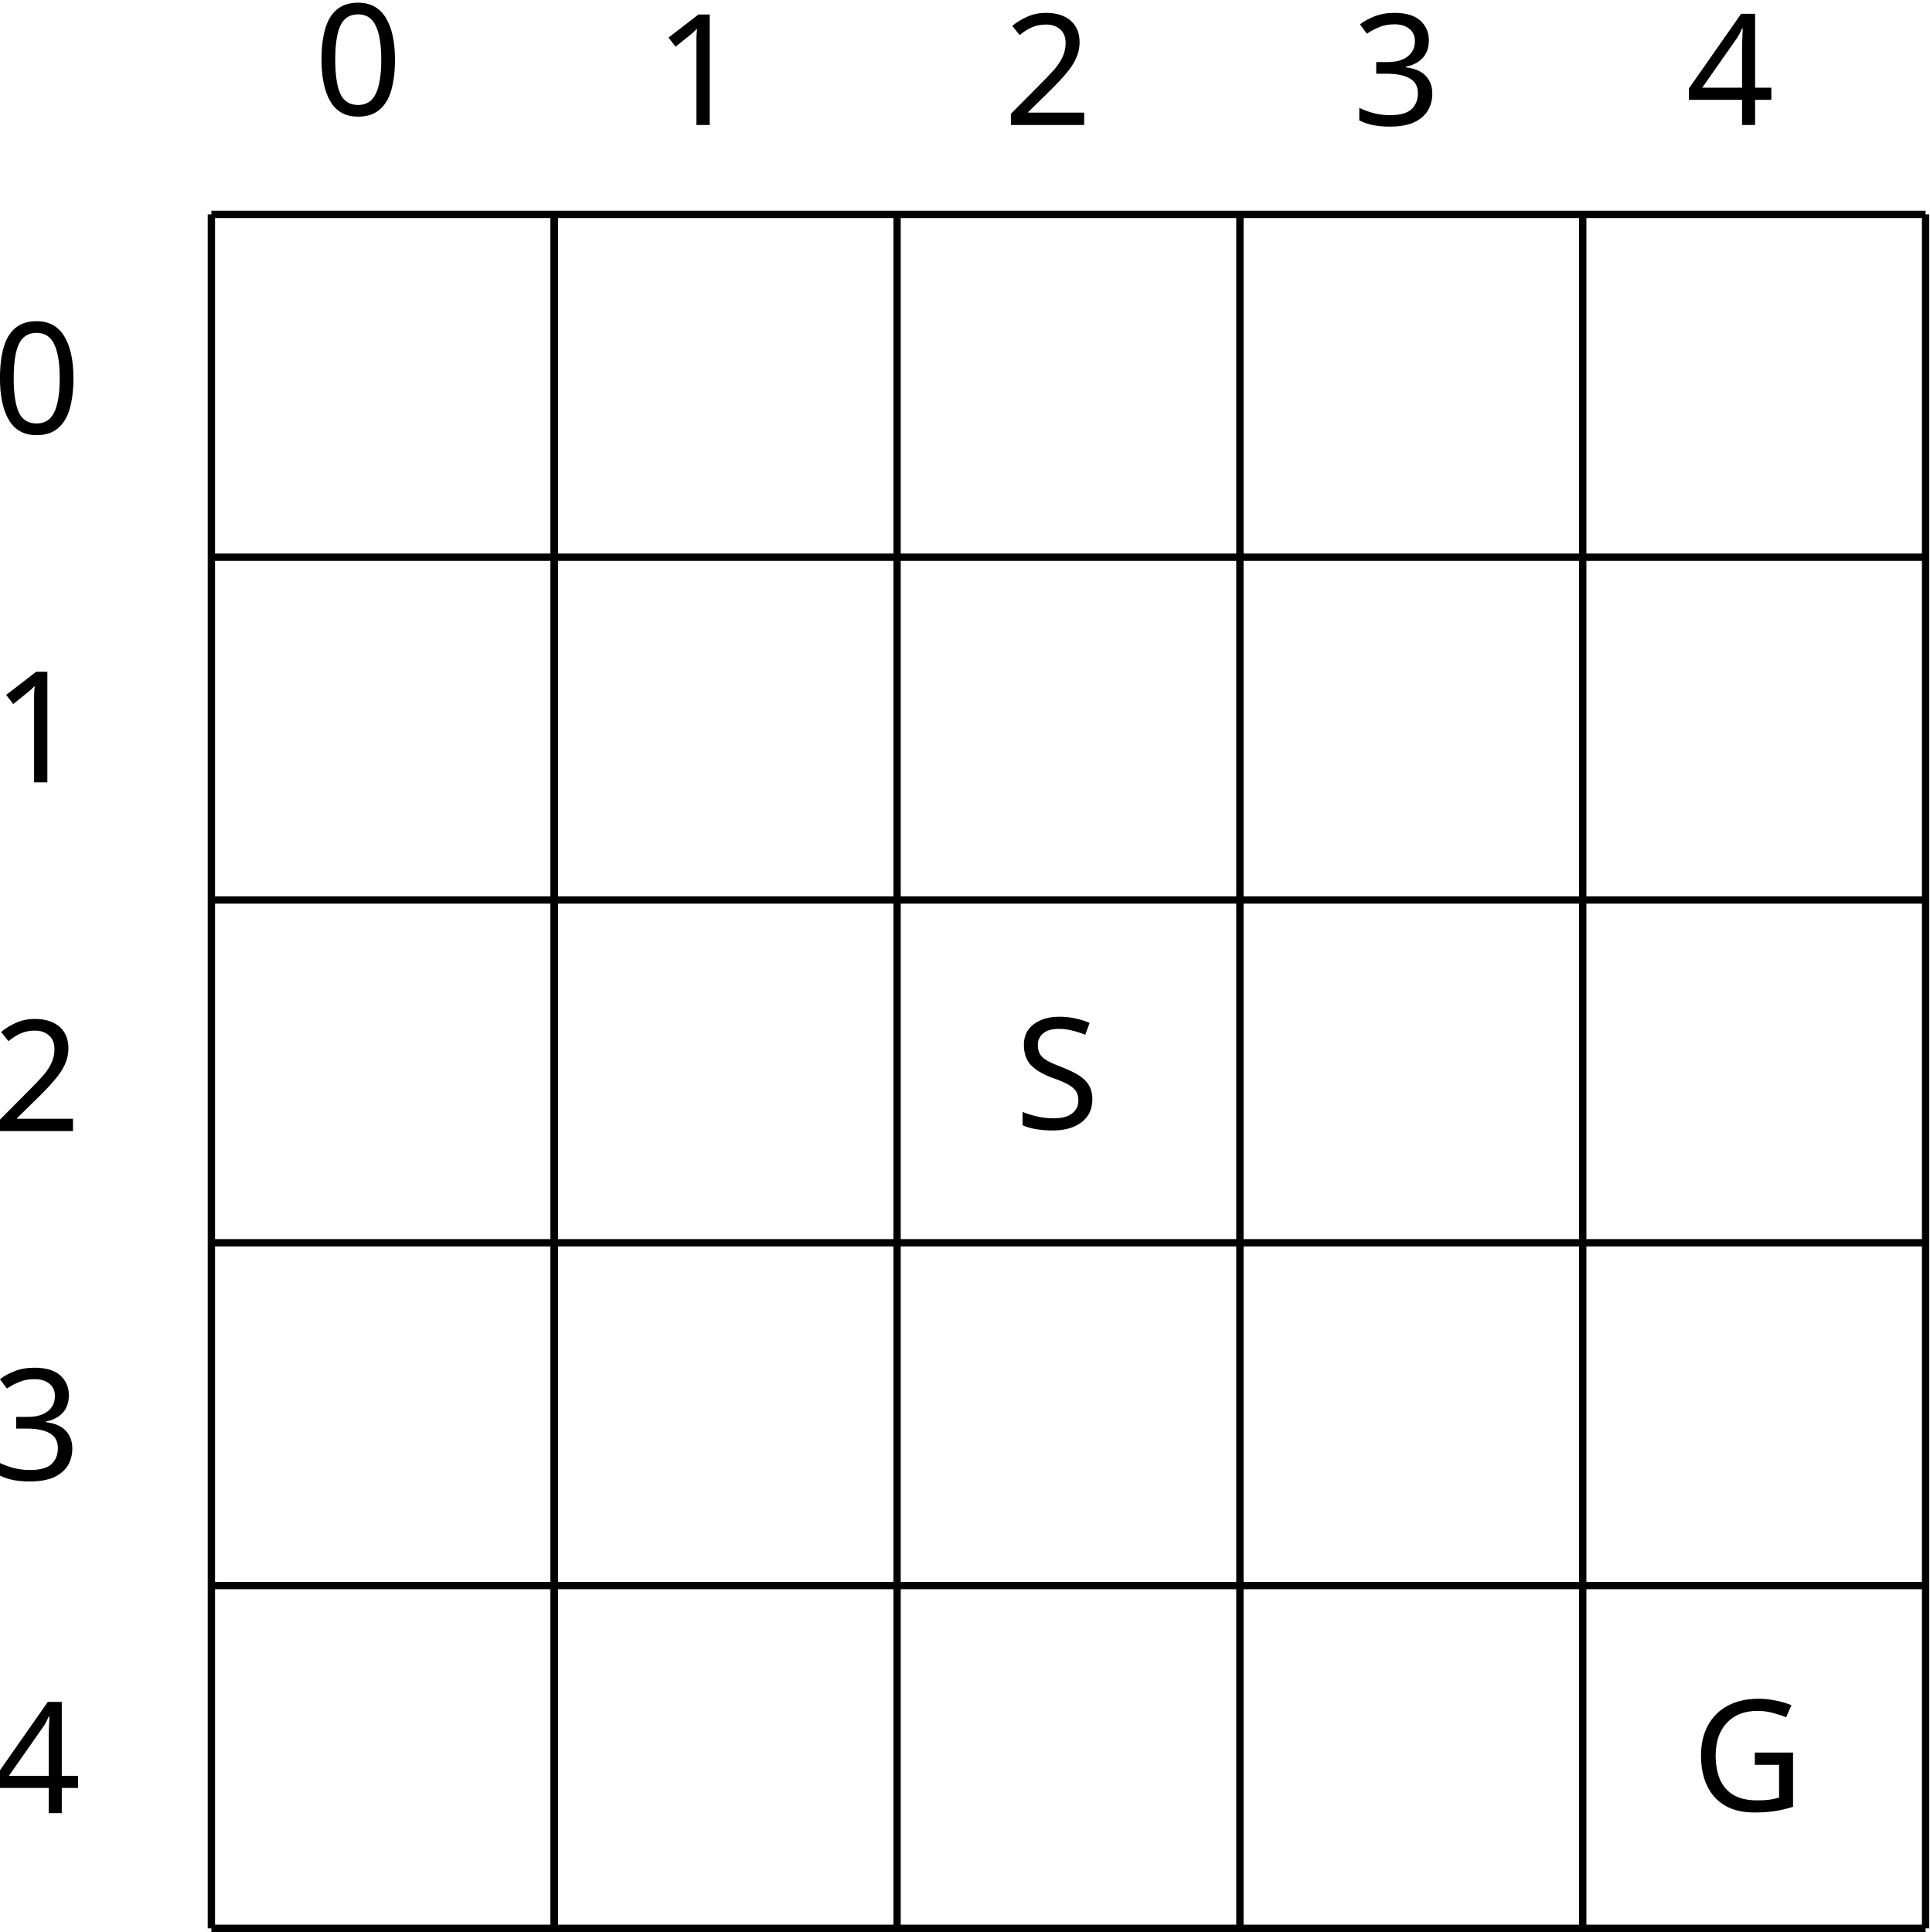
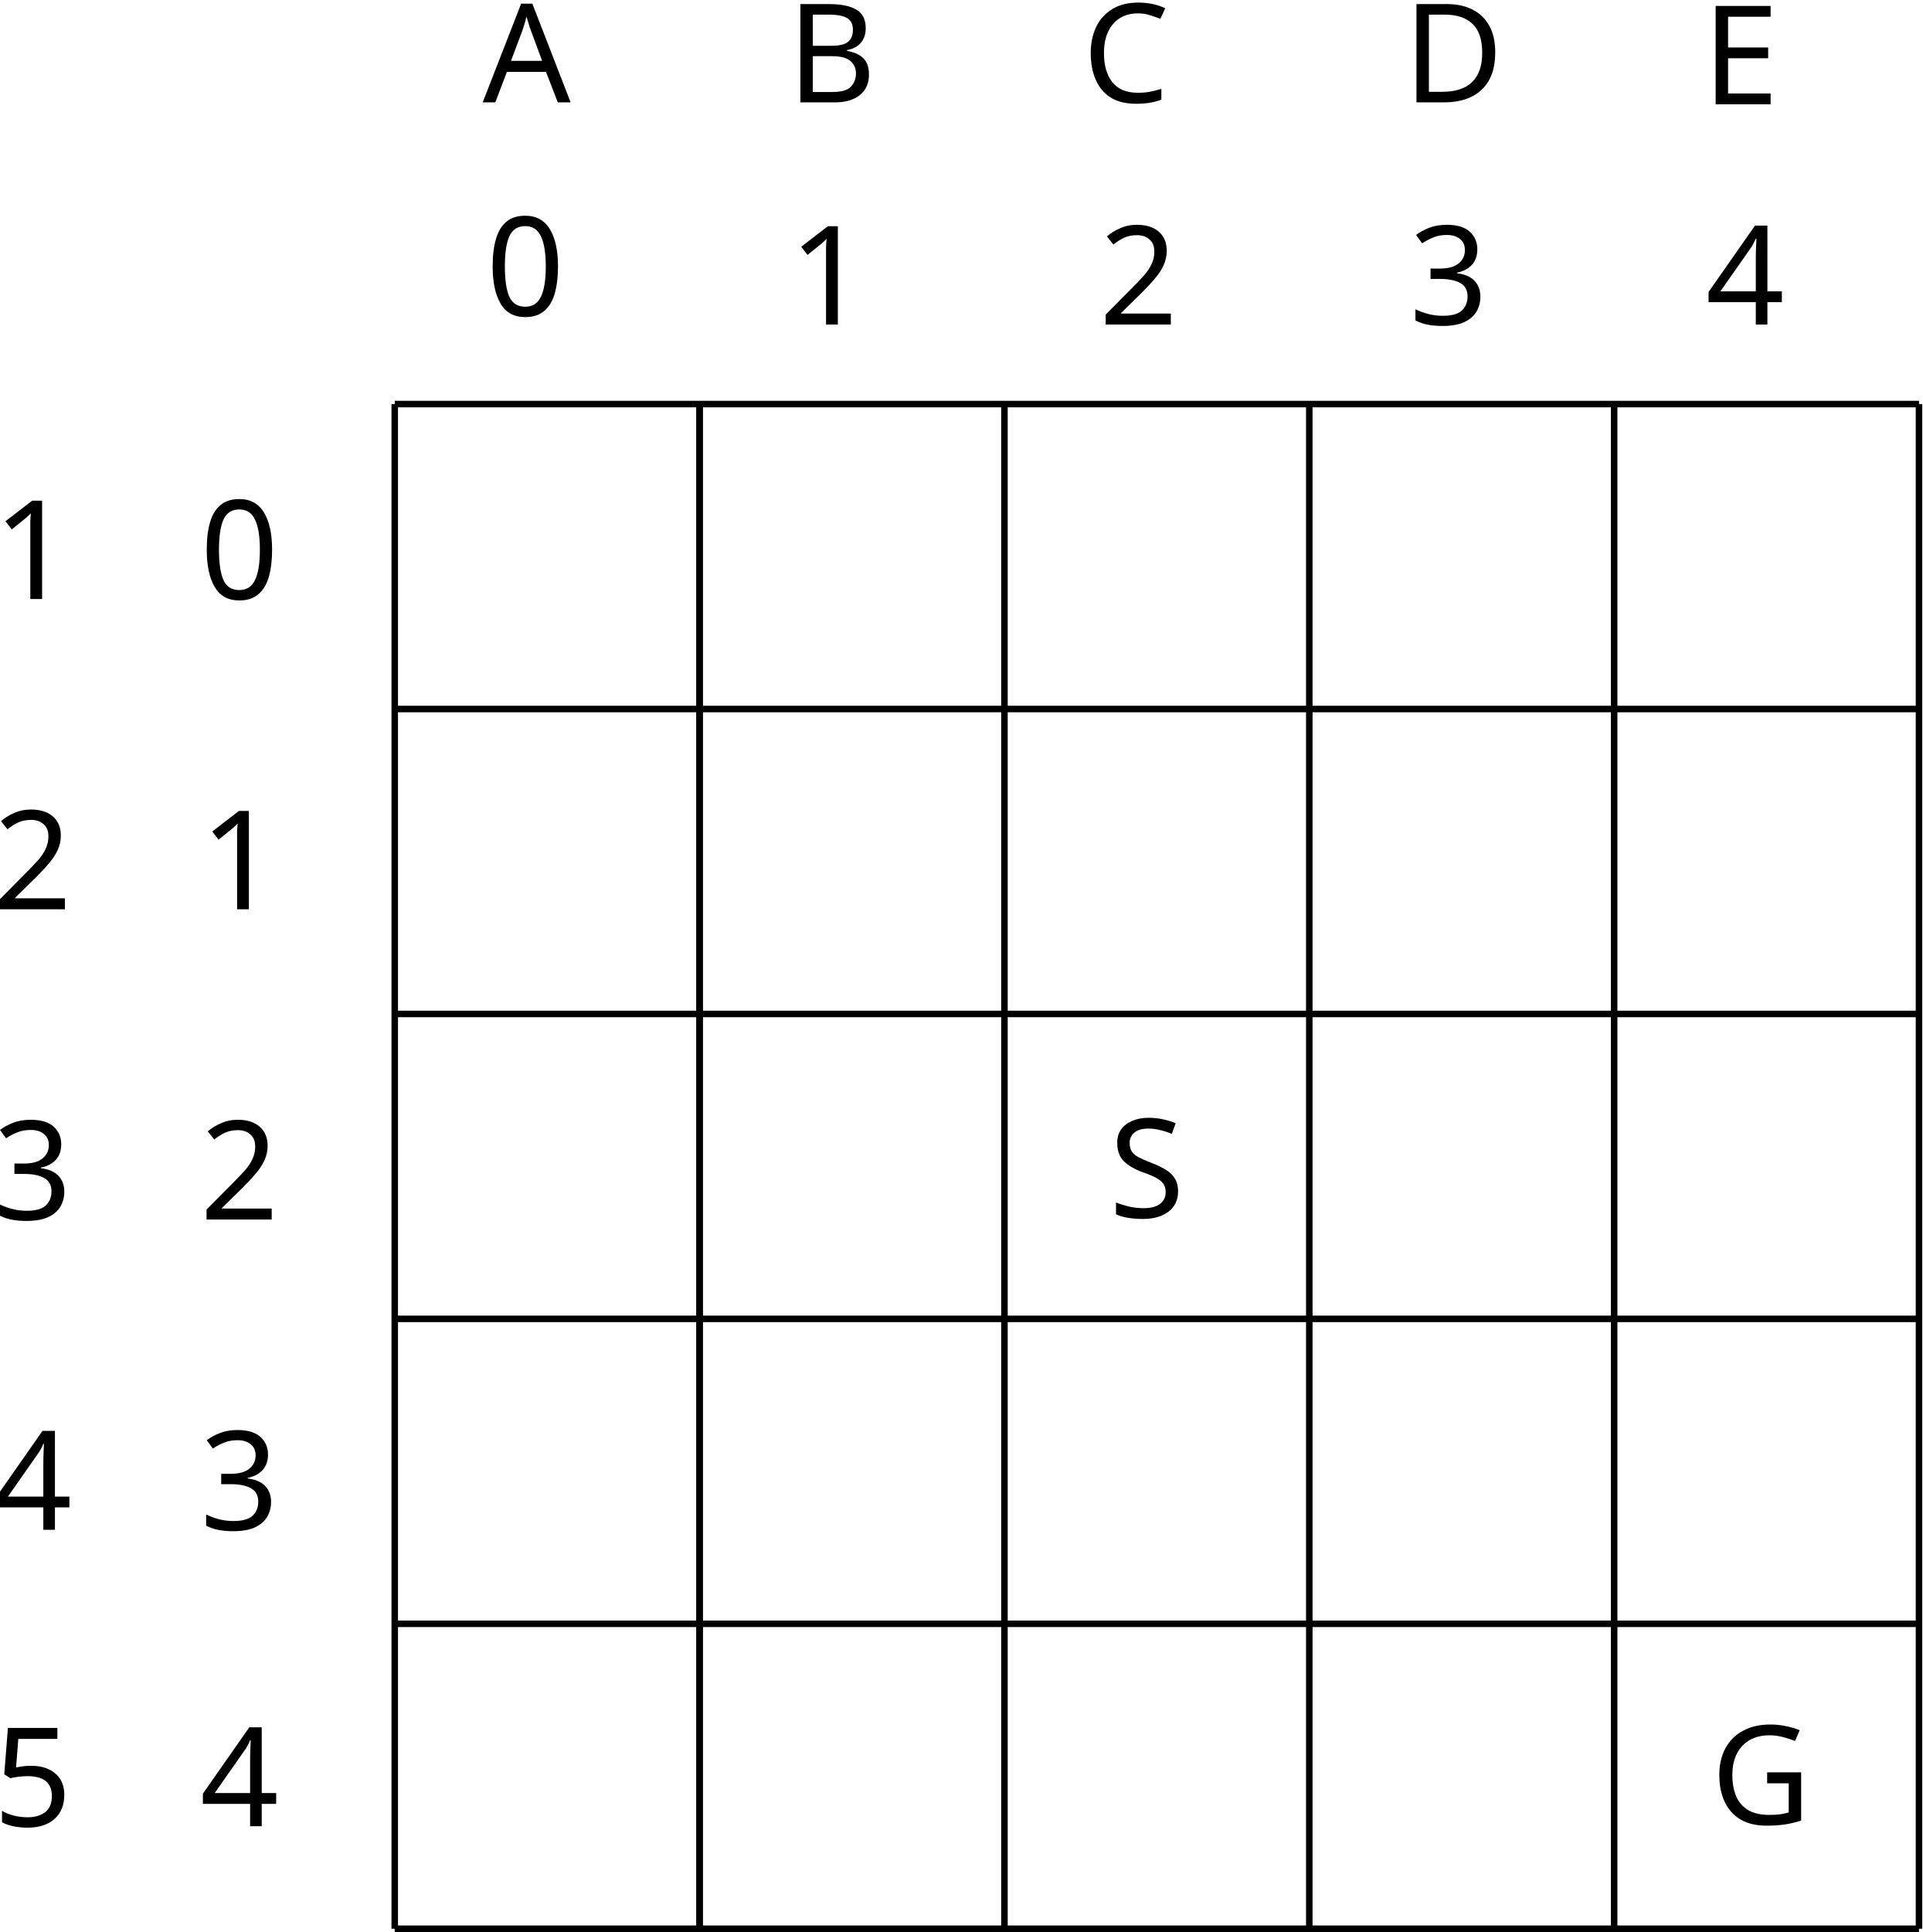
- <svg xmlns="http://www.w3.org/2000/svg" width="131.699mm" height="131.909mm" viewBox="0 0 131.699 131.909" version="1.1" id="svg5">
+ <svg xmlns="http://www.w3.org/2000/svg" width="147.574mm" height="148.284mm" viewBox="0 0 147.574 148.284" version="1.1" id="svg5">
  <defs id="defs2">
    </defs>
-   <g id="layer1" transform="translate(-40.33753,-59.85974)">
+   <g id="layer1" transform="translate(-24.46253,-43.4854)">
    <path style="fill:none;stroke:#000000;stroke-width:0.5;stroke-linecap:butt;stroke-linejoin:miter;stroke-miterlimit:4;stroke-dasharray:none;stroke-opacity:1" d="M 54.767,74.499 V 191.519" id="path1611" />
    <path style="fill:none;stroke:#000000;stroke-width:0.5;stroke-linecap:butt;stroke-linejoin:miter;stroke-miterlimit:4;stroke-dasharray:none;stroke-opacity:1" d="M 171.787,74.499 V 191.519" id="path1791" />
    <path style="fill:none;stroke:#000000;stroke-width:0.5;stroke-linecap:butt;stroke-linejoin:miter;stroke-miterlimit:4;stroke-dasharray:none;stroke-opacity:1" d="M 54.767,74.499 H 171.787" id="path1813" />
    <path style="fill:none;stroke:#000000;stroke-width:0.5;stroke-linecap:butt;stroke-linejoin:miter;stroke-miterlimit:4;stroke-dasharray:none;stroke-opacity:1" d="M 54.767,191.519 H 171.787" id="path1835" />
    <path style="fill:none;stroke:#000000;stroke-width:0.5;stroke-linecap:butt;stroke-linejoin:miter;stroke-miterlimit:4;stroke-dasharray:none;stroke-opacity:1" d="M 78.171,74.499 V 191.519" id="path1857" />
    <path style="fill:none;stroke:#000000;stroke-width:0.5;stroke-linecap:butt;stroke-linejoin:miter;stroke-miterlimit:4;stroke-dasharray:none;stroke-opacity:1" d="M 78.171,74.499 V 191.519" id="path1901" />
    <path style="fill:none;stroke:#000000;stroke-width:0.5;stroke-linecap:butt;stroke-linejoin:miter;stroke-miterlimit:4;stroke-dasharray:none;stroke-opacity:1" d="M 101.575,74.499 V 191.519" id="path2041" />
    <path style="fill:none;stroke:#000000;stroke-width:0.5;stroke-linecap:butt;stroke-linejoin:miter;stroke-miterlimit:4;stroke-dasharray:none;stroke-opacity:1" d="M 124.979,74.499 V 191.519" id="path2063" />
    <path style="fill:none;stroke:#000000;stroke-width:0.5;stroke-linecap:butt;stroke-linejoin:miter;stroke-miterlimit:4;stroke-dasharray:none;stroke-opacity:1" d="M 148.383,74.499 V 191.519" id="path2187" />
    <path style="fill:none;stroke:#000000;stroke-width:0.5;stroke-linecap:butt;stroke-linejoin:miter;stroke-miterlimit:4;stroke-dasharray:none;stroke-opacity:1" d="M 54.767,97.903 H 171.787" id="path2209" />
    <path style="fill:none;stroke:#000000;stroke-width:0.5;stroke-linecap:butt;stroke-linejoin:miter;stroke-miterlimit:4;stroke-dasharray:none;stroke-opacity:1" d="M 54.767,121.307 H 171.787" id="path2231" />
    <path style="fill:none;stroke:#000000;stroke-width:0.5;stroke-linecap:butt;stroke-linejoin:miter;stroke-miterlimit:4;stroke-dasharray:none;stroke-opacity:1" d="M 54.767,144.711 H 171.787" id="path2253" />
    <path style="fill:none;stroke:#000000;stroke-width:0.5;stroke-linecap:butt;stroke-linejoin:miter;stroke-miterlimit:4;stroke-dasharray:none;stroke-opacity:1" d="M 54.767,168.115 H 171.787" id="path2297" />
    <text xml:space="preserve" style="font-style:normal;font-weight:normal;font-size:10.583px;line-height:1.25;font-family:sans-serif;fill:#000000;fill-opacity:1;stroke:none;stroke-width:0.265" x="61.771" y="67.715" id="text3482">
      <tspan id="tspan3480" style="stroke-width:0.265" x="61.771" y="67.715">0</tspan>
    </text>
    <text xml:space="preserve" style="font-style:normal;font-weight:normal;font-size:10.583px;line-height:1.25;font-family:sans-serif;fill:#000000;fill-opacity:1;stroke:none;stroke-width:0.265" x="85.034" y="68.396" id="text3482-4">
      <tspan id="tspan3480-9" style="stroke-width:0.265" x="85.034" y="68.396">1</tspan>
    </text>
    <text xml:space="preserve" style="font-style:normal;font-weight:normal;font-size:10.583px;line-height:1.25;font-family:sans-serif;fill:#000000;fill-opacity:1;stroke:none;stroke-width:0.265" x="108.847" y="68.396" id="text3816">
      <tspan id="tspan3814" style="stroke-width:0.265" x="108.847" y="68.396">2</tspan>
    </text>
    <text xml:space="preserve" style="font-style:normal;font-weight:normal;font-size:10.583px;line-height:1.25;font-family:sans-serif;fill:#000000;fill-opacity:1;stroke:none;stroke-width:0.265" x="109.595" y="136.936" id="text3816-0">
      <tspan id="tspan3814-9" style="stroke-width:0.265" x="109.595" y="136.936">S</tspan>
+     </text>
+     <text xml:space="preserve" style="font-style:normal;font-weight:normal;font-size:10.583px;line-height:1.25;font-family:sans-serif;fill:#000000;fill-opacity:1;stroke:none;stroke-width:0.265" x="61.518" y="51.345" id="text3816-0-3">
+       <tspan id="tspan3814-9-6" style="stroke-width:0.265" x="61.518" y="51.345">A</tspan>
    </text>
    <text xml:space="preserve" style="font-style:normal;font-weight:normal;font-size:10.583px;line-height:1.25;font-family:sans-serif;fill:#000000;fill-opacity:1;stroke:none;stroke-width:0.265" x="132.659" y="68.396" id="text3938">
      <tspan id="tspan3936" style="stroke-width:0.265" x="132.659" y="68.396">3</tspan>
    </text>
    <text xml:space="preserve" style="font-style:normal;font-weight:normal;font-size:10.583px;line-height:1.25;font-family:sans-serif;fill:#000000;fill-opacity:1;stroke:none;stroke-width:0.265" x="155.413" y="68.396" id="text4198">
      <tspan id="tspan4196" style="stroke-width:0.265" x="155.413" y="68.396">4</tspan>
    </text>
    <text xml:space="preserve" style="font-style:normal;font-weight:normal;font-size:10.583px;line-height:1.25;font-family:sans-serif;fill:#000000;fill-opacity:1;stroke:none;stroke-width:0.265" x="39.821" y="183.652" id="text4608">
      <tspan id="tspan4606" style="stroke-width:0.265" x="39.821" y="183.652">4</tspan>
      <tspan style="stroke-width:0.265" x="39.821" y="196.881" id="tspan1" />
    </text>
    <text xml:space="preserve" style="font-style:normal;font-weight:normal;font-size:10.583px;line-height:1.25;font-family:sans-serif;fill:#000000;fill-opacity:1;stroke:none;stroke-width:0.265" x="39.821" y="160.898" id="text4730">
      <tspan id="tspan4728" style="stroke-width:0.265" x="39.821" y="160.898">3</tspan>
    </text>
    <text xml:space="preserve" style="font-style:normal;font-weight:normal;font-size:10.583px;line-height:1.25;font-family:sans-serif;fill:#000000;fill-opacity:1;stroke:none;stroke-width:0.265" x="39.821" y="137.086" id="text4750">
      <tspan id="tspan4748" style="stroke-width:0.265" x="39.821" y="137.086">2</tspan>
    </text>
    <text xml:space="preserve" style="font-style:normal;font-weight:normal;font-size:10.583px;line-height:1.25;font-family:sans-serif;fill:#000000;fill-opacity:1;stroke:none;stroke-width:0.265" x="39.821" y="113.274" id="text4770">
      <tspan id="tspan4768" style="stroke-width:0.265" x="39.821" y="113.274">1</tspan>
    </text>
    <text xml:space="preserve" style="font-style:normal;font-weight:normal;font-size:10.583px;line-height:1.25;font-family:sans-serif;fill:#000000;fill-opacity:1;stroke:none;stroke-width:0.265" x="39.821" y="89.461" id="text4790">
      <tspan id="tspan4788" style="stroke-width:0.265" x="39.821" y="89.461">0</tspan>
    </text>
    <text xml:space="preserve" style="font-style:normal;font-weight:normal;font-size:10.583px;line-height:1.25;font-family:sans-serif;fill:#000000;fill-opacity:1;stroke:none;stroke-width:0.265" x="155.816" y="183.502" id="text12836">
      <tspan id="tspan12834" style="stroke-width:0.265" x="155.816" y="183.502">G</tspan>
    </text>
+     <text xml:space="preserve" style="font-style:normal;font-weight:normal;font-size:10.583px;line-height:1.25;font-family:sans-serif;fill:#000000;fill-opacity:1;stroke:none;stroke-width:0.265" x="84.877" y="51.345" id="text2">
+       <tspan id="tspan2" style="stroke-width:0.265" x="84.877" y="51.345">B</tspan>
+     </text>
+     <text xml:space="preserve" style="font-style:normal;font-weight:normal;font-size:10.583px;line-height:1.25;font-family:sans-serif;fill:#000000;fill-opacity:1;stroke:none;stroke-width:0.265" x="107.559" y="51.34" id="text3">
+       <tspan id="tspan3" style="stroke-width:0.265" x="107.559" y="51.34">C</tspan>
+     </text>
+     <text xml:space="preserve" style="font-style:normal;font-weight:normal;font-size:10.583px;line-height:1.25;font-family:sans-serif;fill:#000000;fill-opacity:1;stroke:none;stroke-width:0.265" x="132.174" y="51.345" id="text4">
+       <tspan id="tspan4" style="stroke-width:0.265" x="132.174" y="51.345">D</tspan>
+     </text>
+     <text xml:space="preserve" style="font-style:normal;font-weight:normal;font-size:10.583px;line-height:1.25;font-family:sans-serif;fill:#000000;fill-opacity:1;stroke:none;stroke-width:0.265" x="155.146" y="51.49" id="text5">
+       <tspan id="tspan5" style="stroke-width:0.265" x="155.146" y="51.49">E</tspan>
+     </text>
+     <text xml:space="preserve" style="font-style:normal;font-weight:normal;font-size:10.583px;line-height:1.25;font-family:sans-serif;fill:#000000;fill-opacity:1;stroke:none;stroke-width:0.265" x="23.946" y="183.652" id="text7">
+       <tspan id="tspan6" style="stroke-width:0.265" x="23.946" y="183.652">5</tspan>
+       <tspan style="stroke-width:0.265" x="23.946" y="196.881" id="tspan7" />
+     </text>
+     <text xml:space="preserve" style="font-style:normal;font-weight:normal;font-size:10.583px;line-height:1.25;font-family:sans-serif;fill:#000000;fill-opacity:1;stroke:none;stroke-width:0.265" x="23.946" y="160.898" id="text8">
+       <tspan id="tspan8" style="stroke-width:0.265" x="23.946" y="160.898">4</tspan>
+     </text>
+     <text xml:space="preserve" style="font-style:normal;font-weight:normal;font-size:10.583px;line-height:1.25;font-family:sans-serif;fill:#000000;fill-opacity:1;stroke:none;stroke-width:0.265" x="23.946" y="137.086" id="text9">
+       <tspan id="tspan9" style="stroke-width:0.265" x="23.946" y="137.086">3</tspan>
+     </text>
+     <text xml:space="preserve" style="font-style:normal;font-weight:normal;font-size:10.583px;line-height:1.25;font-family:sans-serif;fill:#000000;fill-opacity:1;stroke:none;stroke-width:0.265" x="23.946" y="113.274" id="text10">
+       <tspan id="tspan10" style="stroke-width:0.265" x="23.946" y="113.274">2</tspan>
+     </text>
+     <text xml:space="preserve" style="font-style:normal;font-weight:normal;font-size:10.583px;line-height:1.25;font-family:sans-serif;fill:#000000;fill-opacity:1;stroke:none;stroke-width:0.265" x="23.946" y="89.461" id="text11">
+       <tspan id="tspan11" style="stroke-width:0.265" x="23.946" y="89.461">1</tspan>
+     </text>
  </g>
</svg>
